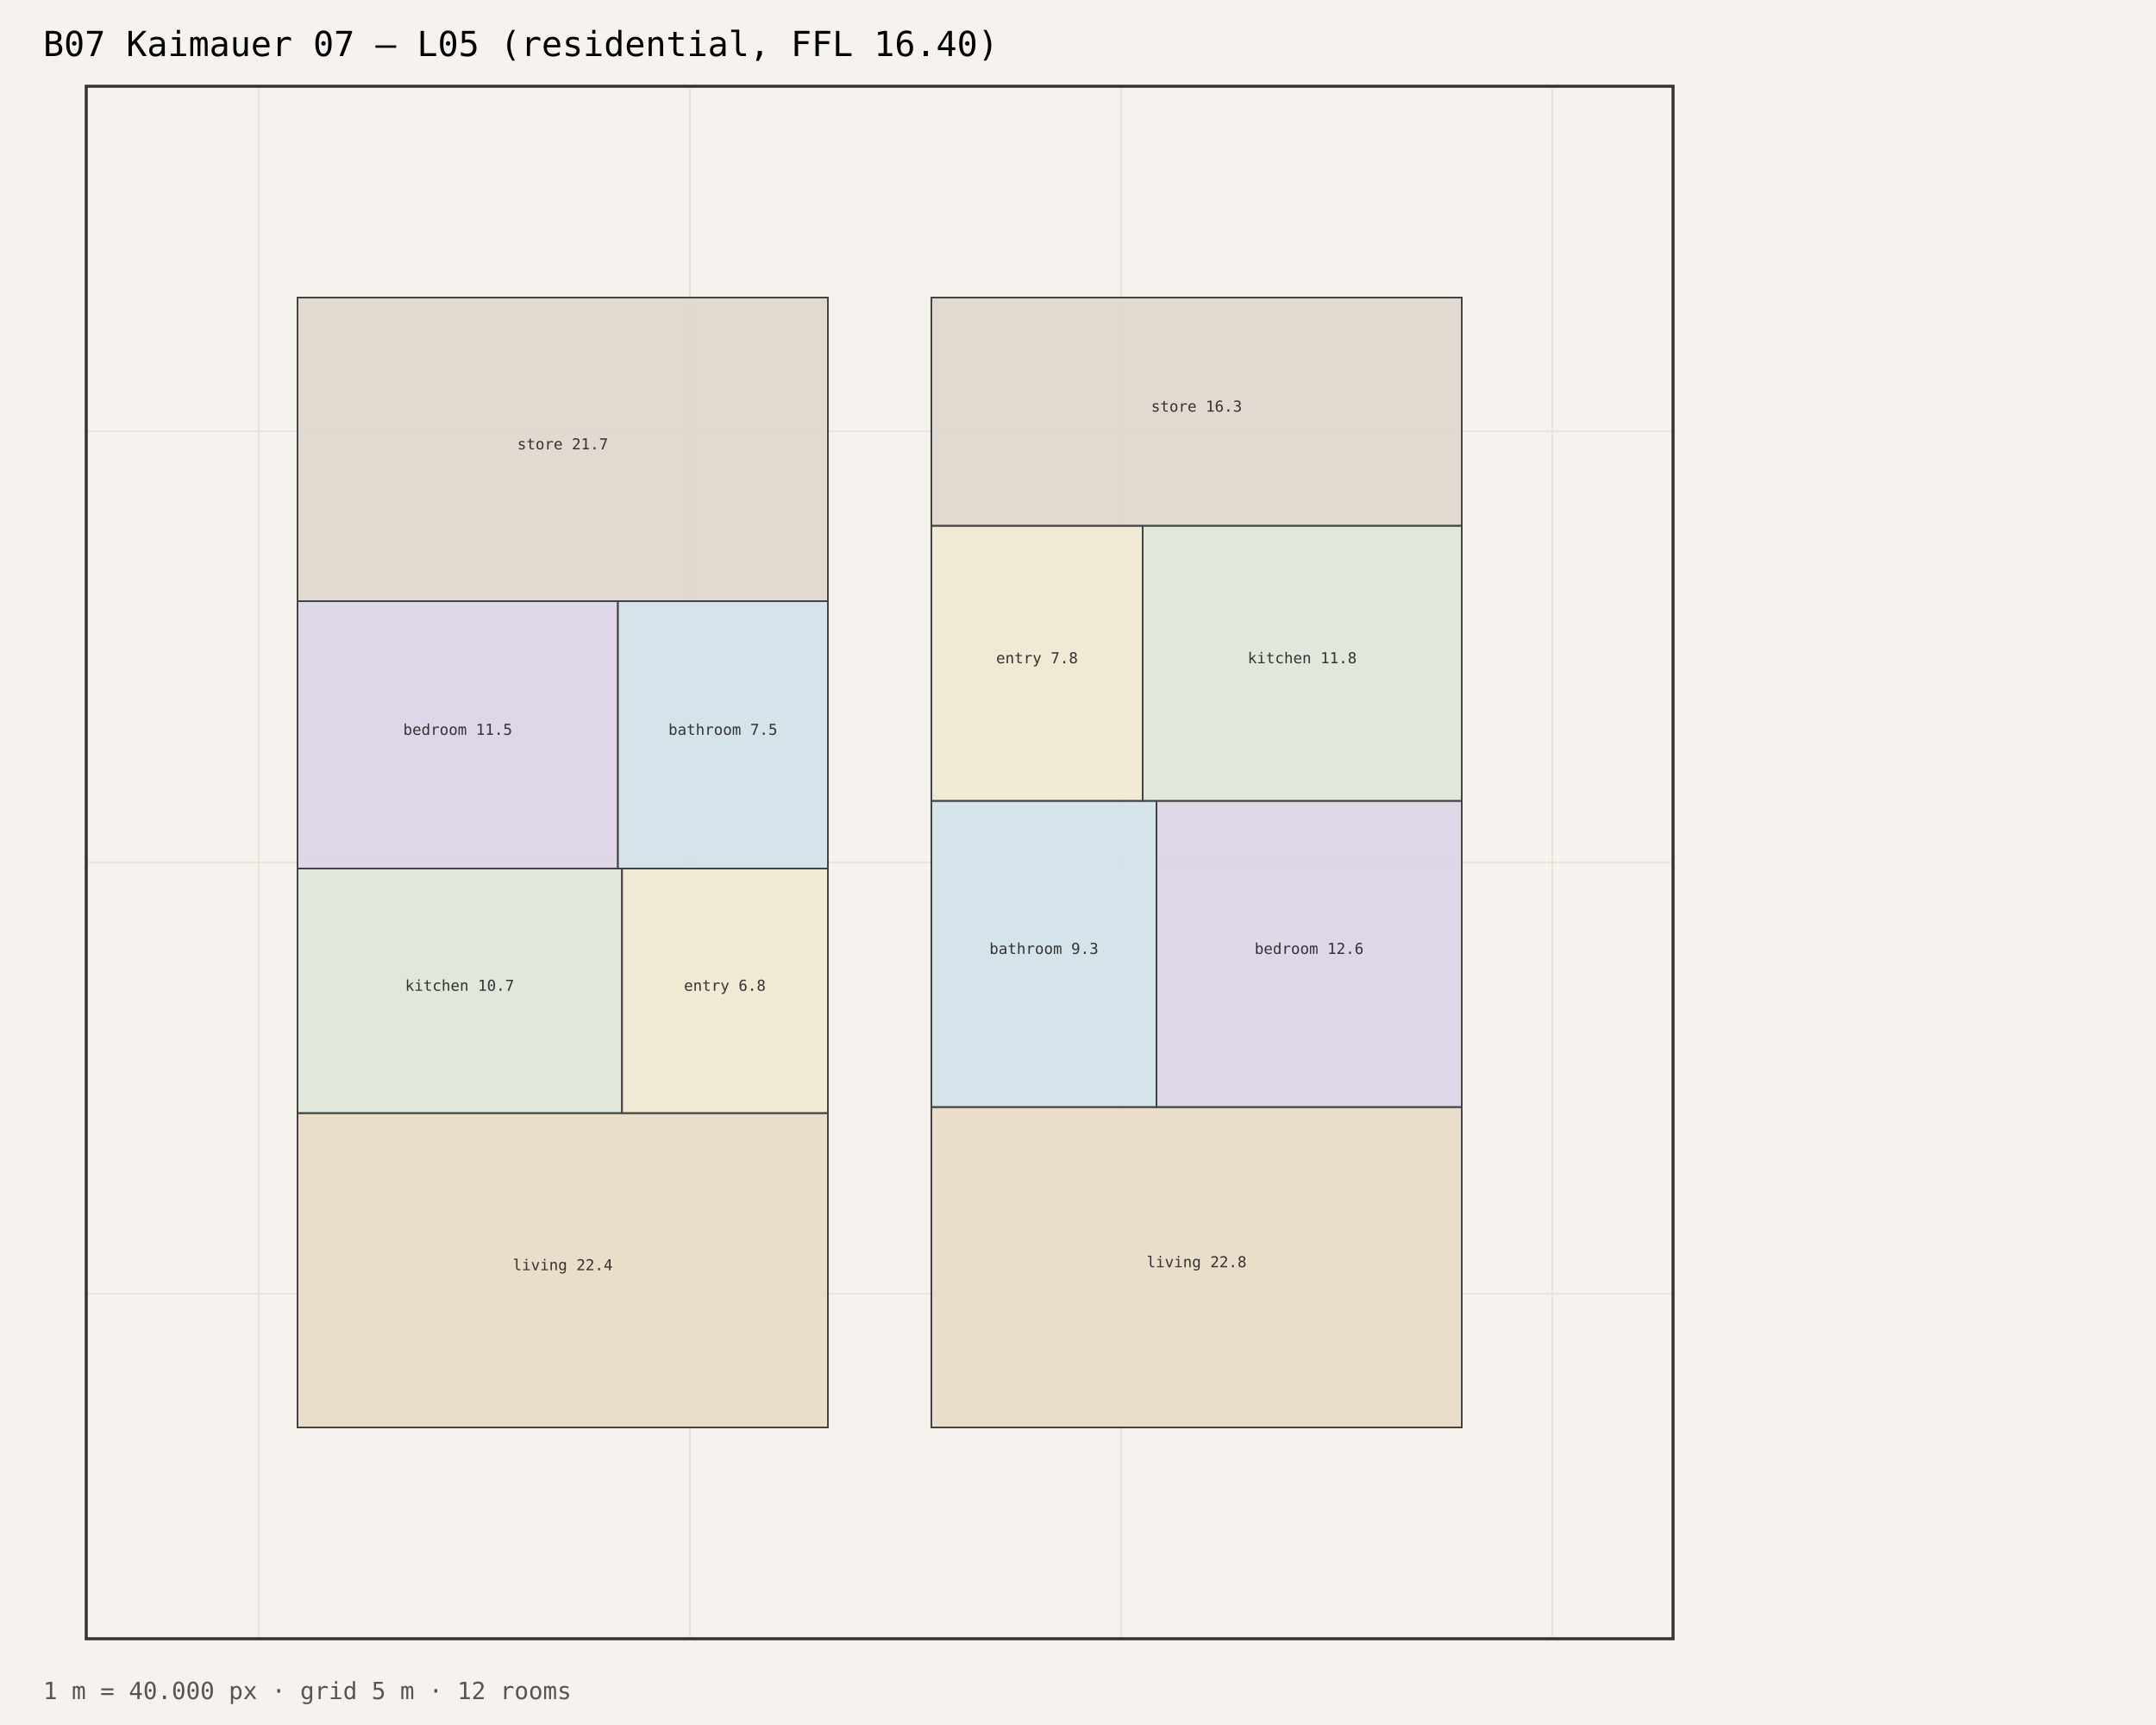
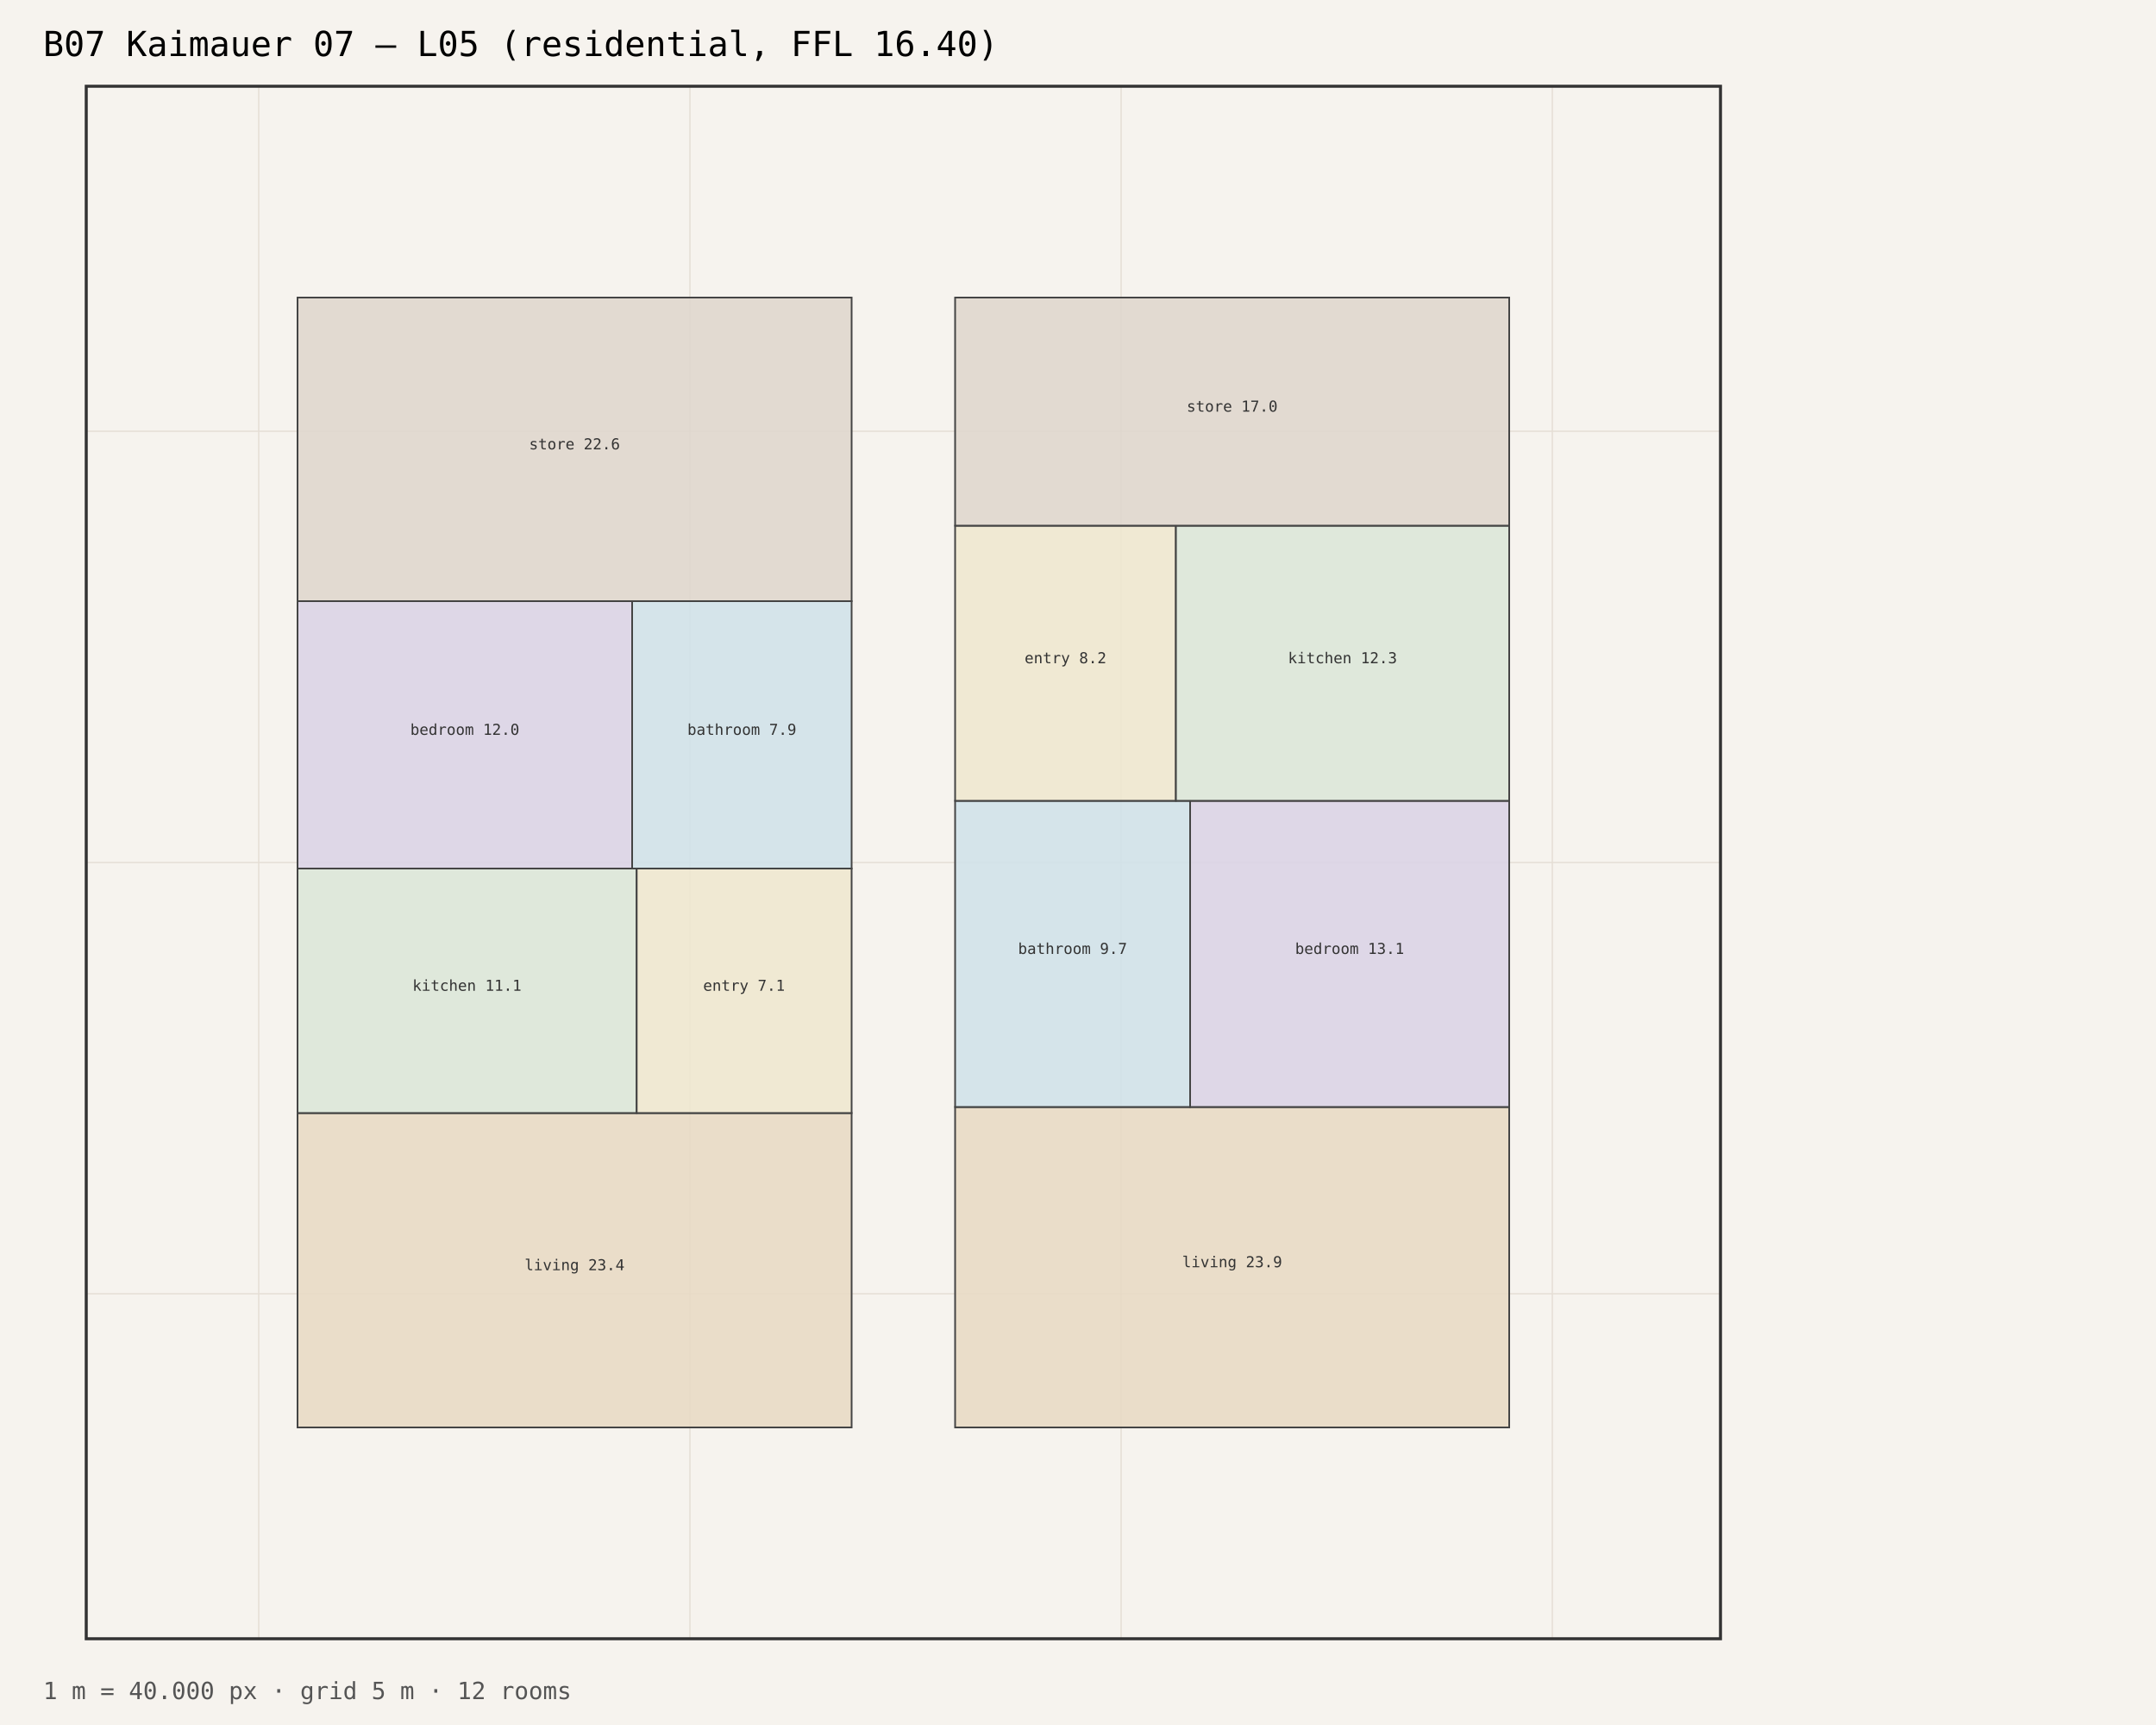
<svg xmlns="http://www.w3.org/2000/svg" width="1000" height="800" viewBox="0 0 1000 800">
  <rect width="1000" height="800" fill="#f6f3ee" />
  <text x="20" y="26" font-family="monospace" font-size="16">B07 Kaimauer 07 — L05 (residential, FFL 16.40)</text>
  <text x="20" y="788" font-family="monospace" font-size="11" fill="#555">1 m = 40.000 px · grid 5 m · 12 rooms</text>
  <line x1="120.0" y1="760.0" x2="120.0" y2="40.0" stroke="#e4ded4" stroke-width="0.6" />
  <line x1="320.0" y1="760.0" x2="320.0" y2="40.0" stroke="#e4ded4" stroke-width="0.6" />
  <line x1="520.0" y1="760.0" x2="520.0" y2="40.0" stroke="#e4ded4" stroke-width="0.6" />
  <line x1="720.0" y1="760.0" x2="720.0" y2="40.0" stroke="#e4ded4" stroke-width="0.6" />
-   <line x1="40.0" y1="600.0" x2="776.0" y2="600.0" stroke="#e4ded4" stroke-width="0.6" />
-   <line x1="40.0" y1="400.0" x2="776.0" y2="400.0" stroke="#e4ded4" stroke-width="0.6" />
-   <line x1="40.0" y1="200.0" x2="776.0" y2="200.0" stroke="#e4ded4" stroke-width="0.6" />
-   <rect x="40.0" y="40.0" width="736.0" height="720.0" fill="none" stroke="#333" stroke-width="1.4" />
-   <rect x="138.0" y="516.2" width="246.0" height="145.8" fill="#e8d9c3" stroke="#444" stroke-width="0.8" fill-opacity="0.85" />
-   <text x="261.0" y="589.1" font-family="monospace" font-size="7" text-anchor="middle" fill="#333">living 22.4</text>
-   <rect x="138.0" y="402.8" width="150.5" height="113.4" fill="#dbe6d8" stroke="#444" stroke-width="0.8" fill-opacity="0.85" />
-   <text x="213.2" y="459.5" font-family="monospace" font-size="7" text-anchor="middle" fill="#333">kitchen 10.7</text>
-   <rect x="288.5" y="402.8" width="95.5" height="113.4" fill="#efe7cf" stroke="#444" stroke-width="0.8" fill-opacity="0.85" />
-   <text x="336.2" y="459.5" font-family="monospace" font-size="7" text-anchor="middle" fill="#333">entry 6.8</text>
-   <rect x="138.0" y="278.8" width="148.6" height="124.0" fill="#d9d2e6" stroke="#444" stroke-width="0.8" fill-opacity="0.85" />
-   <text x="212.3" y="340.8" font-family="monospace" font-size="7" text-anchor="middle" fill="#333">bedroom 11.5</text>
-   <rect x="286.6" y="278.8" width="97.4" height="124.0" fill="#cfe2ea" stroke="#444" stroke-width="0.8" fill-opacity="0.85" />
-   <text x="335.3" y="340.8" font-family="monospace" font-size="7" text-anchor="middle" fill="#333">bathroom 7.5</text>
-   <rect x="138.0" y="138.0" width="246.0" height="140.8" fill="#ded6cc" stroke="#444" stroke-width="0.8" fill-opacity="0.85" />
-   <text x="261.0" y="208.4" font-family="monospace" font-size="7" text-anchor="middle" fill="#333">store 21.7</text>
-   <rect x="432.0" y="513.4" width="246.0" height="148.6" fill="#e8d9c3" stroke="#444" stroke-width="0.8" fill-opacity="0.85" />
-   <text x="555.0" y="587.7" font-family="monospace" font-size="7" text-anchor="middle" fill="#333">living 22.8</text>
-   <rect x="432.0" y="371.4" width="104.4" height="142.0" fill="#cfe2ea" stroke="#444" stroke-width="0.8" fill-opacity="0.85" />
-   <text x="484.2" y="442.4" font-family="monospace" font-size="7" text-anchor="middle" fill="#333">bathroom 9.3</text>
-   <rect x="536.4" y="371.4" width="141.6" height="142.0" fill="#d9d2e6" stroke="#444" stroke-width="0.8" fill-opacity="0.85" />
-   <text x="607.2" y="442.4" font-family="monospace" font-size="7" text-anchor="middle" fill="#333">bedroom 12.6</text>
-   <rect x="432.0" y="243.8" width="98.0" height="127.6" fill="#efe7cf" stroke="#444" stroke-width="0.8" fill-opacity="0.85" />
-   <text x="481.0" y="307.6" font-family="monospace" font-size="7" text-anchor="middle" fill="#333">entry 7.8</text>
-   <rect x="530.0" y="243.8" width="148.0" height="127.6" fill="#dbe6d8" stroke="#444" stroke-width="0.8" fill-opacity="0.85" />
-   <text x="604.0" y="307.6" font-family="monospace" font-size="7" text-anchor="middle" fill="#333">kitchen 11.8</text>
-   <rect x="432.0" y="138.0" width="246.0" height="105.8" fill="#ded6cc" stroke="#444" stroke-width="0.8" fill-opacity="0.85" />
-   <text x="555.0" y="190.9" font-family="monospace" font-size="7" text-anchor="middle" fill="#333">store 16.3</text>
+   <line x1="40.0" y1="600.0" x2="798.0" y2="600.0" stroke="#e4ded4" stroke-width="0.6" />
+   <line x1="40.0" y1="400.0" x2="798.0" y2="400.0" stroke="#e4ded4" stroke-width="0.6" />
+   <line x1="40.0" y1="200.0" x2="798.0" y2="200.0" stroke="#e4ded4" stroke-width="0.6" />
+   <rect x="40.0" y="40.0" width="758.0" height="720.0" fill="none" stroke="#333" stroke-width="1.4" />
+   <rect x="138.0" y="516.2" width="257.0" height="145.8" fill="#e8d9c3" stroke="#444" stroke-width="0.8" fill-opacity="0.85" />
+   <text x="266.5" y="589.1" font-family="monospace" font-size="7" text-anchor="middle" fill="#333">living 23.4</text>
+   <rect x="138.0" y="402.8" width="157.3" height="113.4" fill="#dbe6d8" stroke="#444" stroke-width="0.8" fill-opacity="0.85" />
+   <text x="216.6" y="459.5" font-family="monospace" font-size="7" text-anchor="middle" fill="#333">kitchen 11.1</text>
+   <rect x="295.3" y="402.8" width="99.7" height="113.4" fill="#efe7cf" stroke="#444" stroke-width="0.8" fill-opacity="0.85" />
+   <text x="345.1" y="459.5" font-family="monospace" font-size="7" text-anchor="middle" fill="#333">entry 7.1</text>
+   <rect x="138.0" y="278.8" width="155.2" height="124.0" fill="#d9d2e6" stroke="#444" stroke-width="0.8" fill-opacity="0.85" />
+   <text x="215.6" y="340.8" font-family="monospace" font-size="7" text-anchor="middle" fill="#333">bedroom 12.0</text>
+   <rect x="293.2" y="278.8" width="101.8" height="124.0" fill="#cfe2ea" stroke="#444" stroke-width="0.8" fill-opacity="0.85" />
+   <text x="344.1" y="340.8" font-family="monospace" font-size="7" text-anchor="middle" fill="#333">bathroom 7.9</text>
+   <rect x="138.0" y="138.0" width="257.0" height="140.8" fill="#ded6cc" stroke="#444" stroke-width="0.8" fill-opacity="0.85" />
+   <text x="266.5" y="208.4" font-family="monospace" font-size="7" text-anchor="middle" fill="#333">store 22.6</text>
+   <rect x="443.0" y="513.4" width="257.0" height="148.6" fill="#e8d9c3" stroke="#444" stroke-width="0.8" fill-opacity="0.85" />
+   <text x="571.5" y="587.7" font-family="monospace" font-size="7" text-anchor="middle" fill="#333">living 23.9</text>
+   <rect x="443.0" y="371.4" width="109.0" height="142.0" fill="#cfe2ea" stroke="#444" stroke-width="0.8" fill-opacity="0.85" />
+   <text x="497.5" y="442.4" font-family="monospace" font-size="7" text-anchor="middle" fill="#333">bathroom 9.7</text>
+   <rect x="552.0" y="371.4" width="148.0" height="142.0" fill="#d9d2e6" stroke="#444" stroke-width="0.8" fill-opacity="0.85" />
+   <text x="626.0" y="442.4" font-family="monospace" font-size="7" text-anchor="middle" fill="#333">bedroom 13.1</text>
+   <rect x="443.0" y="243.8" width="102.4" height="127.6" fill="#efe7cf" stroke="#444" stroke-width="0.8" fill-opacity="0.85" />
+   <text x="494.2" y="307.6" font-family="monospace" font-size="7" text-anchor="middle" fill="#333">entry 8.2</text>
+   <rect x="545.4" y="243.8" width="154.6" height="127.6" fill="#dbe6d8" stroke="#444" stroke-width="0.8" fill-opacity="0.85" />
+   <text x="622.7" y="307.6" font-family="monospace" font-size="7" text-anchor="middle" fill="#333">kitchen 12.3</text>
+   <rect x="443.0" y="138.0" width="257.0" height="105.8" fill="#ded6cc" stroke="#444" stroke-width="0.8" fill-opacity="0.85" />
+   <text x="571.5" y="190.9" font-family="monospace" font-size="7" text-anchor="middle" fill="#333">store 17.0</text>
</svg>
